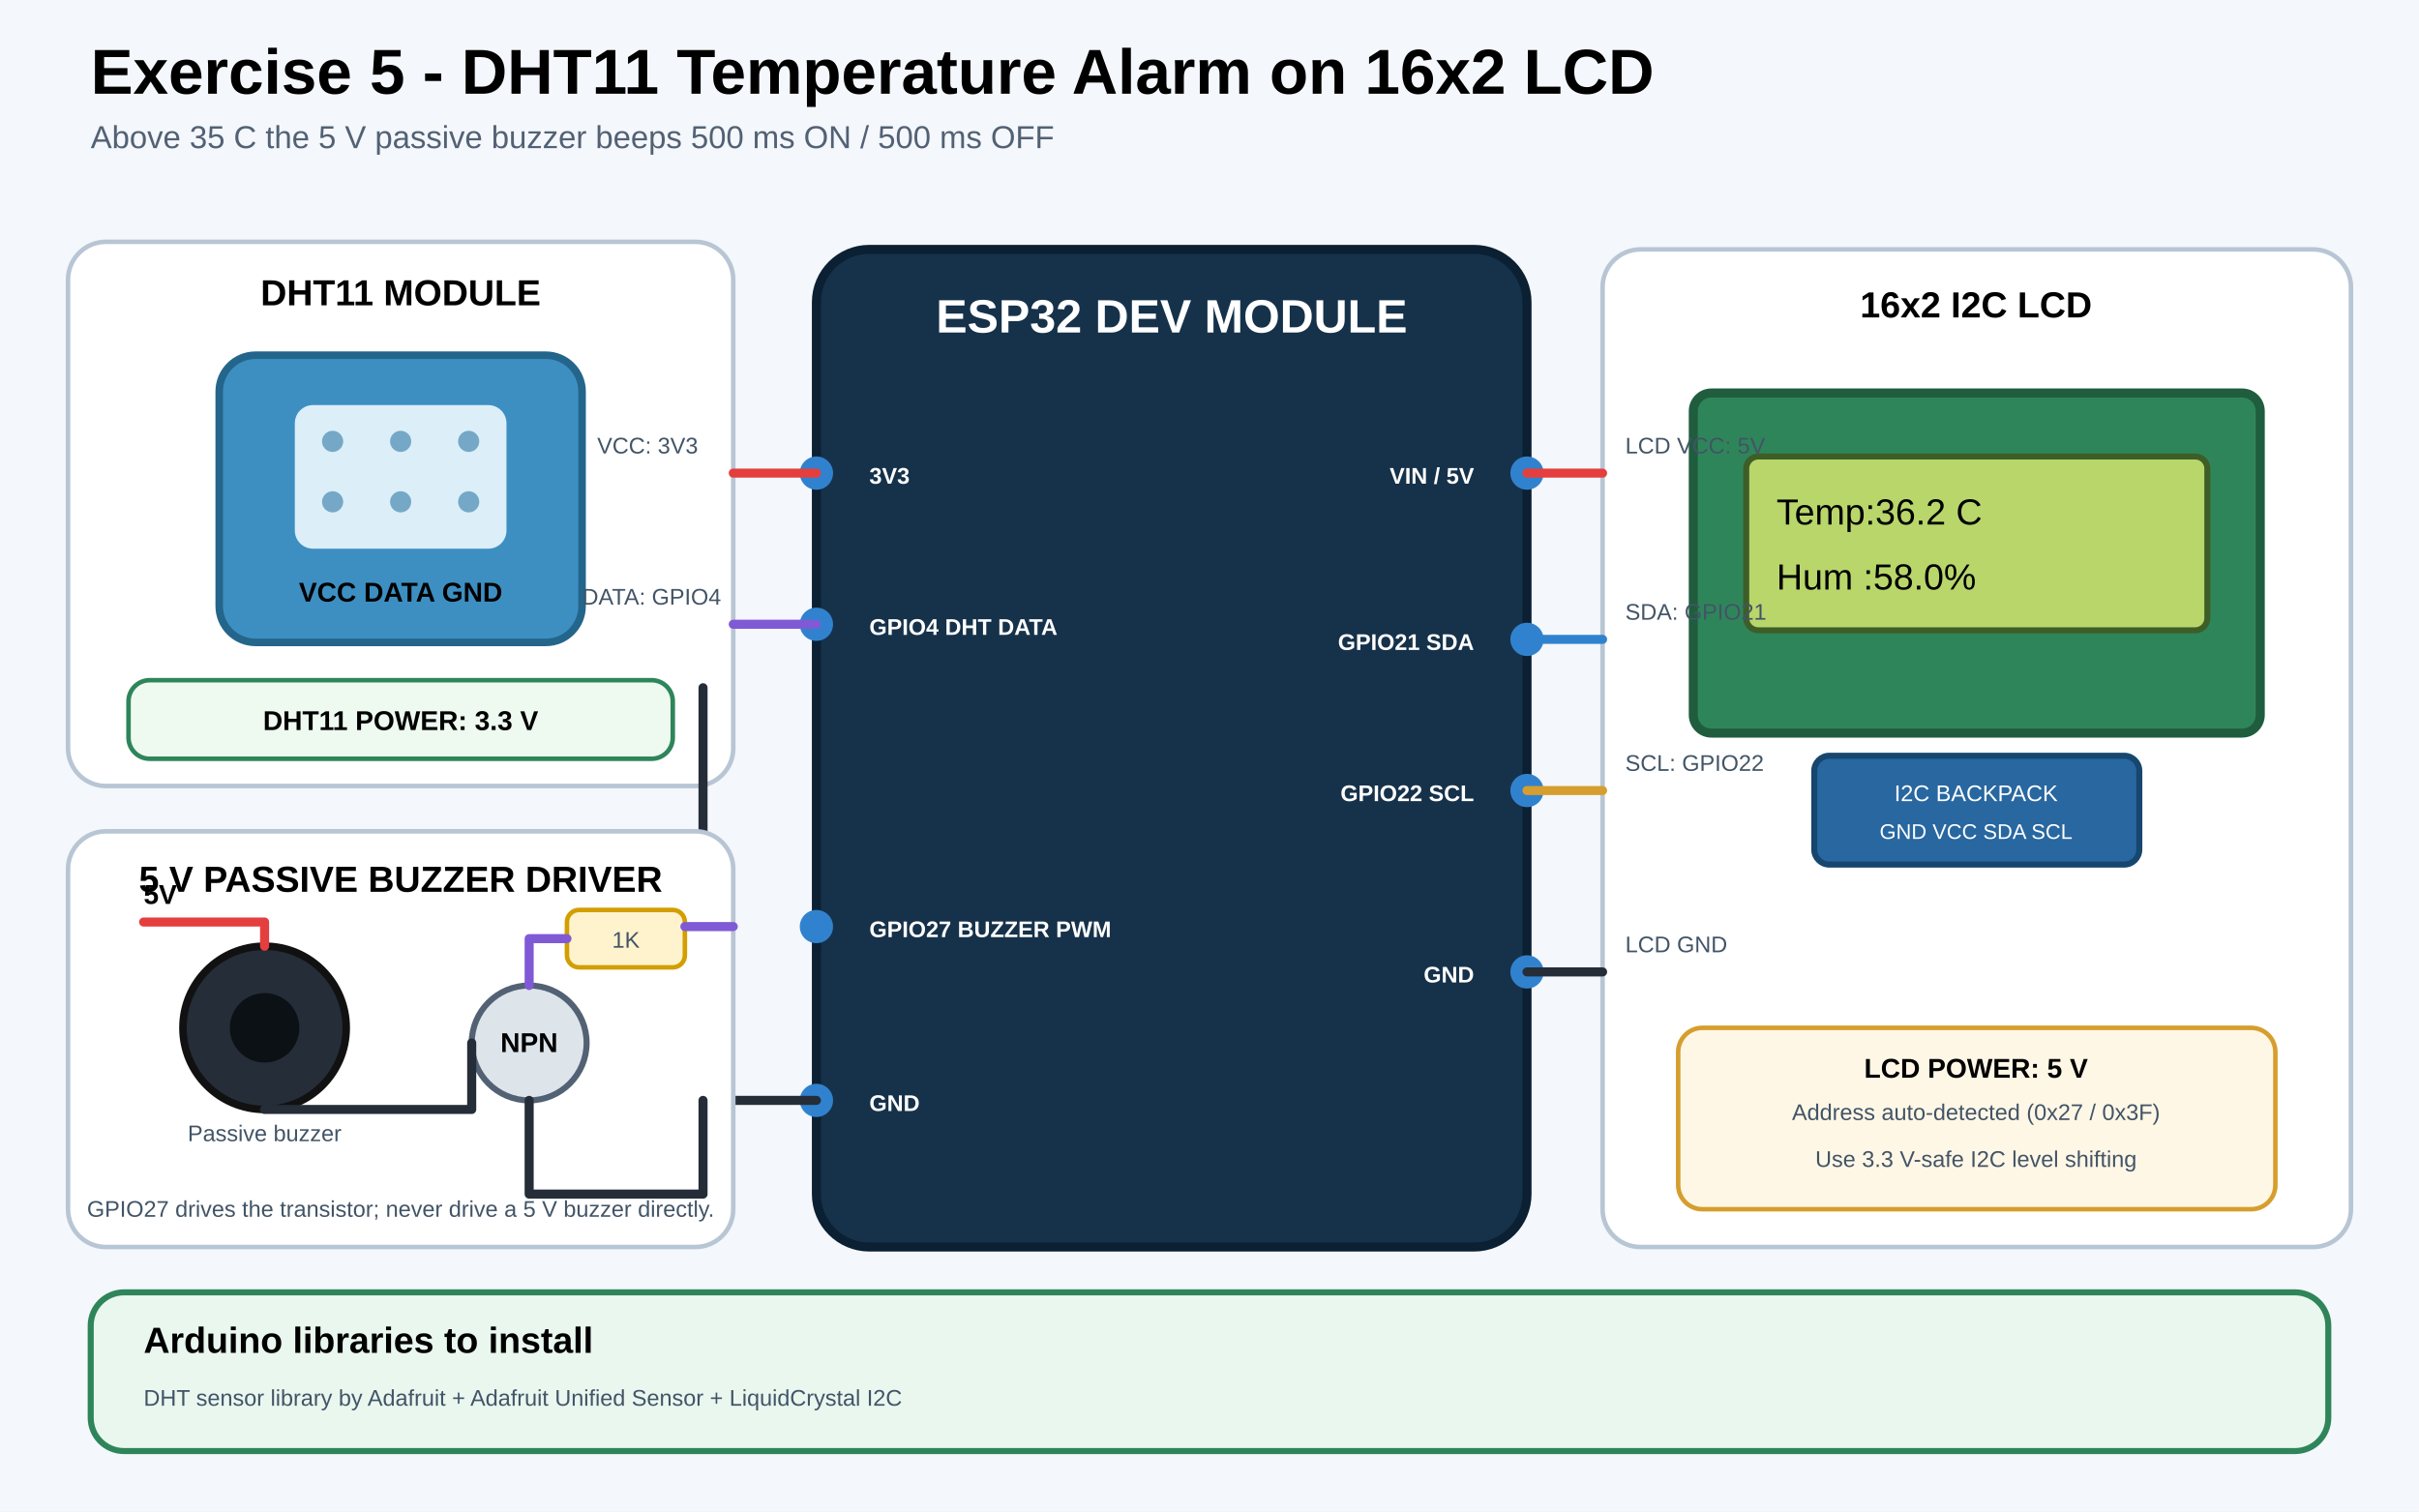
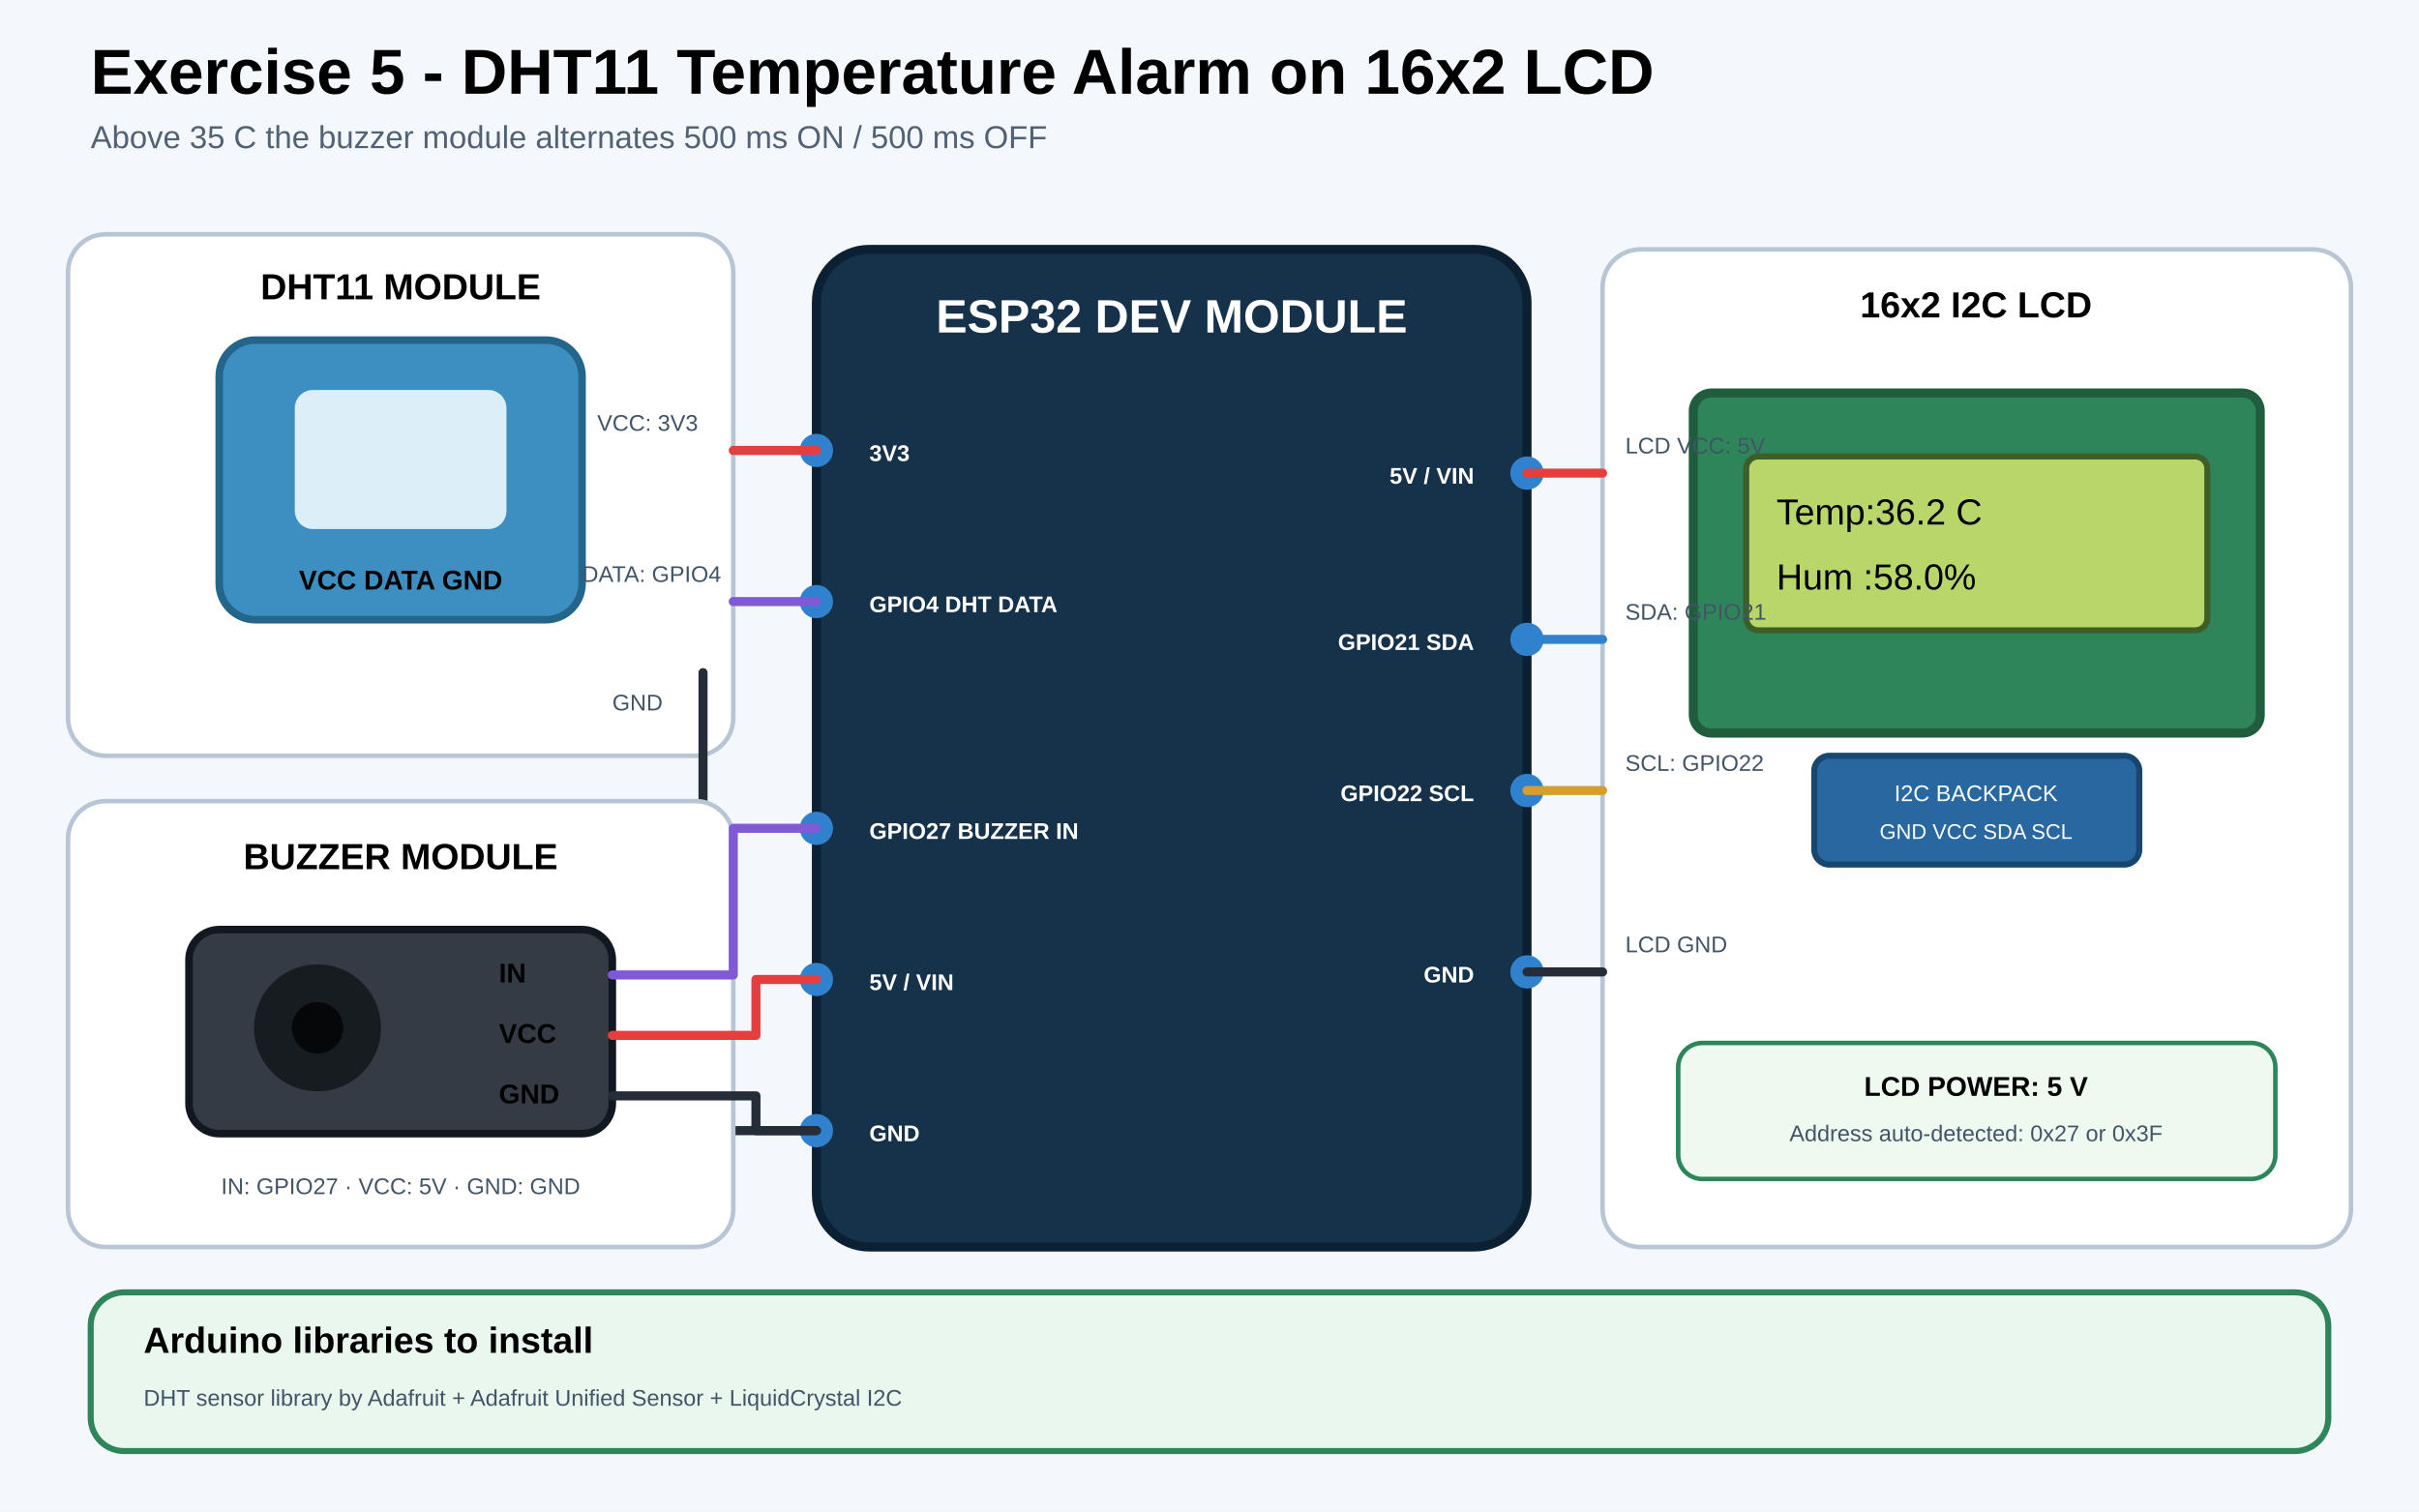
<svg xmlns="http://www.w3.org/2000/svg" width="1600" height="1000" viewBox="0 0 1600 1000">
  <rect width="1600" height="1000" fill="#f4f7fb" />
  <defs>
    <style>
    text{font-family:Arial,sans-serif}.title{font-size:42px;font-weight:700}.sub{font-size:21px;fill:#526174}.head{font-size:24px;font-weight:700}.label{font-size:18px;font-weight:700}.small{font-size:15px;fill:#425466}.pin text{font-size:15px;fill:#ffffff;font-weight:700}.wire{fill:none;stroke-width:6;stroke-linecap:round;stroke-linejoin:round}.panel{fill:white;stroke:#b8c5d4;stroke-width:3}
  </style>
  </defs>
  <text x="60" y="62" class="title">Exercise 5 - DHT11 Temperature Alarm on 16x2 LCD</text>
-   <text x="60" y="98" class="sub">Above 35 C the 5 V passive buzzer beeps 500 ms ON / 500 ms OFF</text>
+   <text x="60" y="98" class="sub">Above 35 C the buzzer module alternates 500 ms ON / 500 ms OFF</text>
  <rect x="540" y="165" width="470" height="660" rx="35" fill="#16324a" stroke="#0b2032" stroke-width="6" />
  <text x="775" y="220" text-anchor="middle" font-size="31" font-weight="700" style="fill:#fff">ESP32 DEV MODULE</text>
  <g class="pin">
-     <text style="fill:#fff" x="575" y="320">3V3</text>
-     <text style="fill:#fff" x="575" y="420">GPIO4 DHT DATA</text>
-     <text style="fill:#fff" x="575" y="620">GPIO27 BUZZER PWM</text>
-     <text style="fill:#fff" x="575" y="735">GND</text>
-     <text style="fill:#fff" x="975" y="320" text-anchor="end">VIN / 5V</text>
+     <text style="fill:#fff" x="575" y="305">3V3</text>
+     <text style="fill:#fff" x="575" y="405">GPIO4 DHT DATA</text>
+     <text style="fill:#fff" x="575" y="555">GPIO27 BUZZER IN</text>
+     <text style="fill:#fff" x="575" y="655">5V / VIN</text>
+     <text style="fill:#fff" x="575" y="755">GND</text>
+     <text style="fill:#fff" x="975" y="320" text-anchor="end">5V / VIN</text>
    <text style="fill:#fff" x="975" y="430" text-anchor="end">GPIO21 SDA</text>
    <text style="fill:#fff" x="975" y="530" text-anchor="end">GPIO22 SCL</text>
    <text style="fill:#fff" x="975" y="650" text-anchor="end">GND</text>
  </g>
  <g fill="#3182ce">
-     <circle cx="540" cy="313" r="11" />
-     <circle cx="540" cy="413" r="11" />
-     <circle cx="540" cy="613" r="11" />
-     <circle cx="540" cy="728" r="11" />
+     <circle cx="540" cy="298" r="11" />
+     <circle cx="540" cy="398" r="11" />
+     <circle cx="540" cy="548" r="11" />
+     <circle cx="540" cy="648" r="11" />
+     <circle cx="540" cy="748" r="11" />
    <circle cx="1010" cy="313" r="11" />
    <circle cx="1010" cy="423" r="11" />
    <circle cx="1010" cy="523" r="11" />
    <circle cx="1010" cy="643" r="11" />
  </g>
-   <rect x="45" y="160" width="440" height="360" rx="25" class="panel" />
-   <text x="265" y="202" text-anchor="middle" class="head">DHT11 MODULE</text>
-   <rect x="145" y="235" width="240" height="190" rx="24" fill="#3d8fc2" stroke="#24658b" stroke-width="5" />
-   <rect x="195" y="268" width="140" height="95" rx="12" fill="#dceef8" />
-   <g fill="#75a8c6">
-     <circle cx="220" cy="292" r="7" />
-     <circle cx="265" cy="292" r="7" />
-     <circle cx="310" cy="292" r="7" />
-     <circle cx="220" cy="332" r="7" />
-     <circle cx="265" cy="332" r="7" />
-     <circle cx="310" cy="332" r="7" />
+   <rect x="45" y="155" width="440" height="345" rx="25" class="panel" />
+   <text x="265" y="198" text-anchor="middle" class="head">DHT11 MODULE</text>
+   <rect x="145" y="225" width="240" height="185" rx="24" fill="#3d8fc2" stroke="#24658b" stroke-width="5" />
+   <rect x="195" y="258" width="140" height="92" rx="12" fill="#dceef8" />
+   <text x="265" y="390" text-anchor="middle" class="label">VCC  DATA  GND</text>
+   <path d="M485 298H540" class="wire" stroke="#e53e3e" />
+   <path d="M485 398H540" class="wire" stroke="#805ad5" />
+   <path d="M465 445V748H540" class="wire" stroke="#252d38" />
+   <g class="small">
+     <text x="395" y="285">VCC: 3V3</text>
+     <text x="385" y="385">DATA: GPIO4</text>
+     <text x="405" y="470">GND</text>
  </g>
-   <text x="265" y="398" text-anchor="middle" class="label">VCC  DATA  GND</text>
-   <path d="M485 313H540" class="wire" stroke="#e53e3e" />
-   <path d="M485 413H540" class="wire" stroke="#805ad5" />
-   <path d="M465 455V728H540" class="wire" stroke="#252d38" />
-   <g class="small">
-     <text x="395" y="300">VCC: 3V3</text>
-     <text x="385" y="400">DATA: GPIO4</text>
-     <text x="365" y="477">GND</text>
-   </g>
-   <rect x="85" y="450" width="360" height="52" rx="14" fill="#eef9f0" stroke="#2f855a" stroke-width="3" />
-   <text x="265" y="483" text-anchor="middle" class="label">DHT11 POWER: 3.3 V</text>
-   <rect x="45" y="550" width="440" height="275" rx="25" class="panel" />
-   <text x="265" y="590" text-anchor="middle" class="head">5 V PASSIVE BUZZER DRIVER</text>
-   <circle cx="175" cy="680" r="54" fill="#252d38" stroke="#111" stroke-width="5" />
-   <circle cx="175" cy="680" r="23" fill="#0c1115" />
-   <text x="175" y="755" text-anchor="middle" class="small">Passive buzzer</text>
-   <circle cx="350" cy="690" r="38" fill="#dde4ea" stroke="#526174" stroke-width="4" />
-   <text x="350" y="696" text-anchor="middle" class="label">NPN</text>
-   <rect x="375" y="602" width="78" height="38" rx="8" fill="#fff3cd" stroke="#d39e00" stroke-width="3" />
-   <text x="414" y="627" text-anchor="middle" class="small">1K</text>
-   <path d="M485 613H453" class="wire" stroke="#805ad5" />
-   <path d="M375 621H350V652" class="wire" stroke="#805ad5" />
-   <path d="M175 626V610H95" class="wire" stroke="#e53e3e" />
-   <text x="95" y="598" class="label">5V</text>
-   <path d="M175 734H312V690" class="wire" stroke="#252d38" />
-   <path d="M350 728V790H465V728" class="wire" stroke="#252d38" />
-   <text x="265" y="805" text-anchor="middle" class="small">GPIO27 drives the transistor; never drive a 5 V buzzer directly.</text>
+   <rect x="45" y="530" width="440" height="295" rx="25" class="panel" />
+   <text x="265" y="575" text-anchor="middle" class="head">BUZZER MODULE</text>
+   <rect x="125" y="615" width="280" height="135" rx="20" fill="#343b44" stroke="#111820" stroke-width="5" />
+   <circle cx="210" cy="680" r="42" fill="#171c21" />
+   <circle cx="210" cy="680" r="17" fill="#050708" />
+   <text x="330" y="650" class="label">IN</text>
+   <text x="330" y="690" class="label">VCC</text>
+   <text x="330" y="730" class="label">GND</text>
+   <path d="M405 645H485V548H540" class="wire" stroke="#805ad5" />
+   <path d="M405 685H500V648H540" class="wire" stroke="#e53e3e" />
+   <path d="M405 725H500V748H540" class="wire" stroke="#252d38" />
+   <text x="265" y="790" text-anchor="middle" class="small">IN: GPIO27 · VCC: 5V · GND: GND</text>
  <rect x="1060" y="165" width="495" height="660" rx="25" class="panel" />
  <text x="1307" y="210" text-anchor="middle" class="head">16x2 I2C LCD</text>
  <rect x="1120" y="260" width="375" height="225" rx="12" fill="#2f855a" stroke="#1f5d3e" stroke-width="6" />
  <rect x="1155" y="302" width="305" height="115" rx="8" fill="#b9d66b" stroke="#3e5e28" stroke-width="4" />
  <text x="1175" y="347" font-family="monospace" font-size="24">Temp:36.2 C</text>
  <text x="1175" y="390" font-family="monospace" font-size="24">Hum :58.0%</text>
  <rect x="1200" y="500" width="215" height="72" rx="10" fill="#2867a0" stroke="#17466e" stroke-width="4" />
  <text x="1307" y="530" text-anchor="middle" font-size="15" fill="white">I2C BACKPACK</text>
  <text x="1307" y="555" text-anchor="middle" font-size="14" fill="white">GND VCC SDA SCL</text>
  <path d="M1010 313H1060" class="wire" stroke="#e53e3e" />
  <path d="M1010 423H1060" class="wire" stroke="#3182ce" />
  <path d="M1010 523H1060" class="wire" stroke="#d69e2e" />
  <path d="M1010 643H1060" class="wire" stroke="#252d38" />
  <g class="small">
    <text x="1075" y="300">LCD VCC: 5V</text>
    <text x="1075" y="410">SDA: GPIO21</text>
    <text x="1075" y="510">SCL: GPIO22</text>
    <text x="1075" y="630">LCD GND</text>
  </g>
-   <rect x="1110" y="680" width="395" height="120" rx="16" fill="#fff7e6" stroke="#d69e2e" stroke-width="3" />
-   <text x="1307" y="713" text-anchor="middle" class="label">LCD POWER: 5 V</text>
-   <text x="1307" y="741" text-anchor="middle" class="small">Address auto-detected (0x27 / 0x3F)</text>
-   <text x="1307" y="772" text-anchor="middle" class="small">Use 3.3 V-safe I2C level shifting</text>
+   <rect x="1110" y="690" width="395" height="90" rx="16" fill="#eef9f0" stroke="#2f855a" stroke-width="3" />
+   <text x="1307" y="725" text-anchor="middle" class="label">LCD POWER: 5 V</text>
+   <text x="1307" y="755" text-anchor="middle" class="small">Address auto-detected: 0x27 or 0x3F</text>
  <rect x="60" y="855" width="1480" height="105" rx="22" fill="#e9f7ef" stroke="#2f855a" stroke-width="4" />
  <text x="95" y="895" class="head">Arduino libraries to install</text>
  <text x="95" y="930" class="small">DHT sensor library by Adafruit + Adafruit Unified Sensor + LiquidCrystal I2C</text>
</svg>
